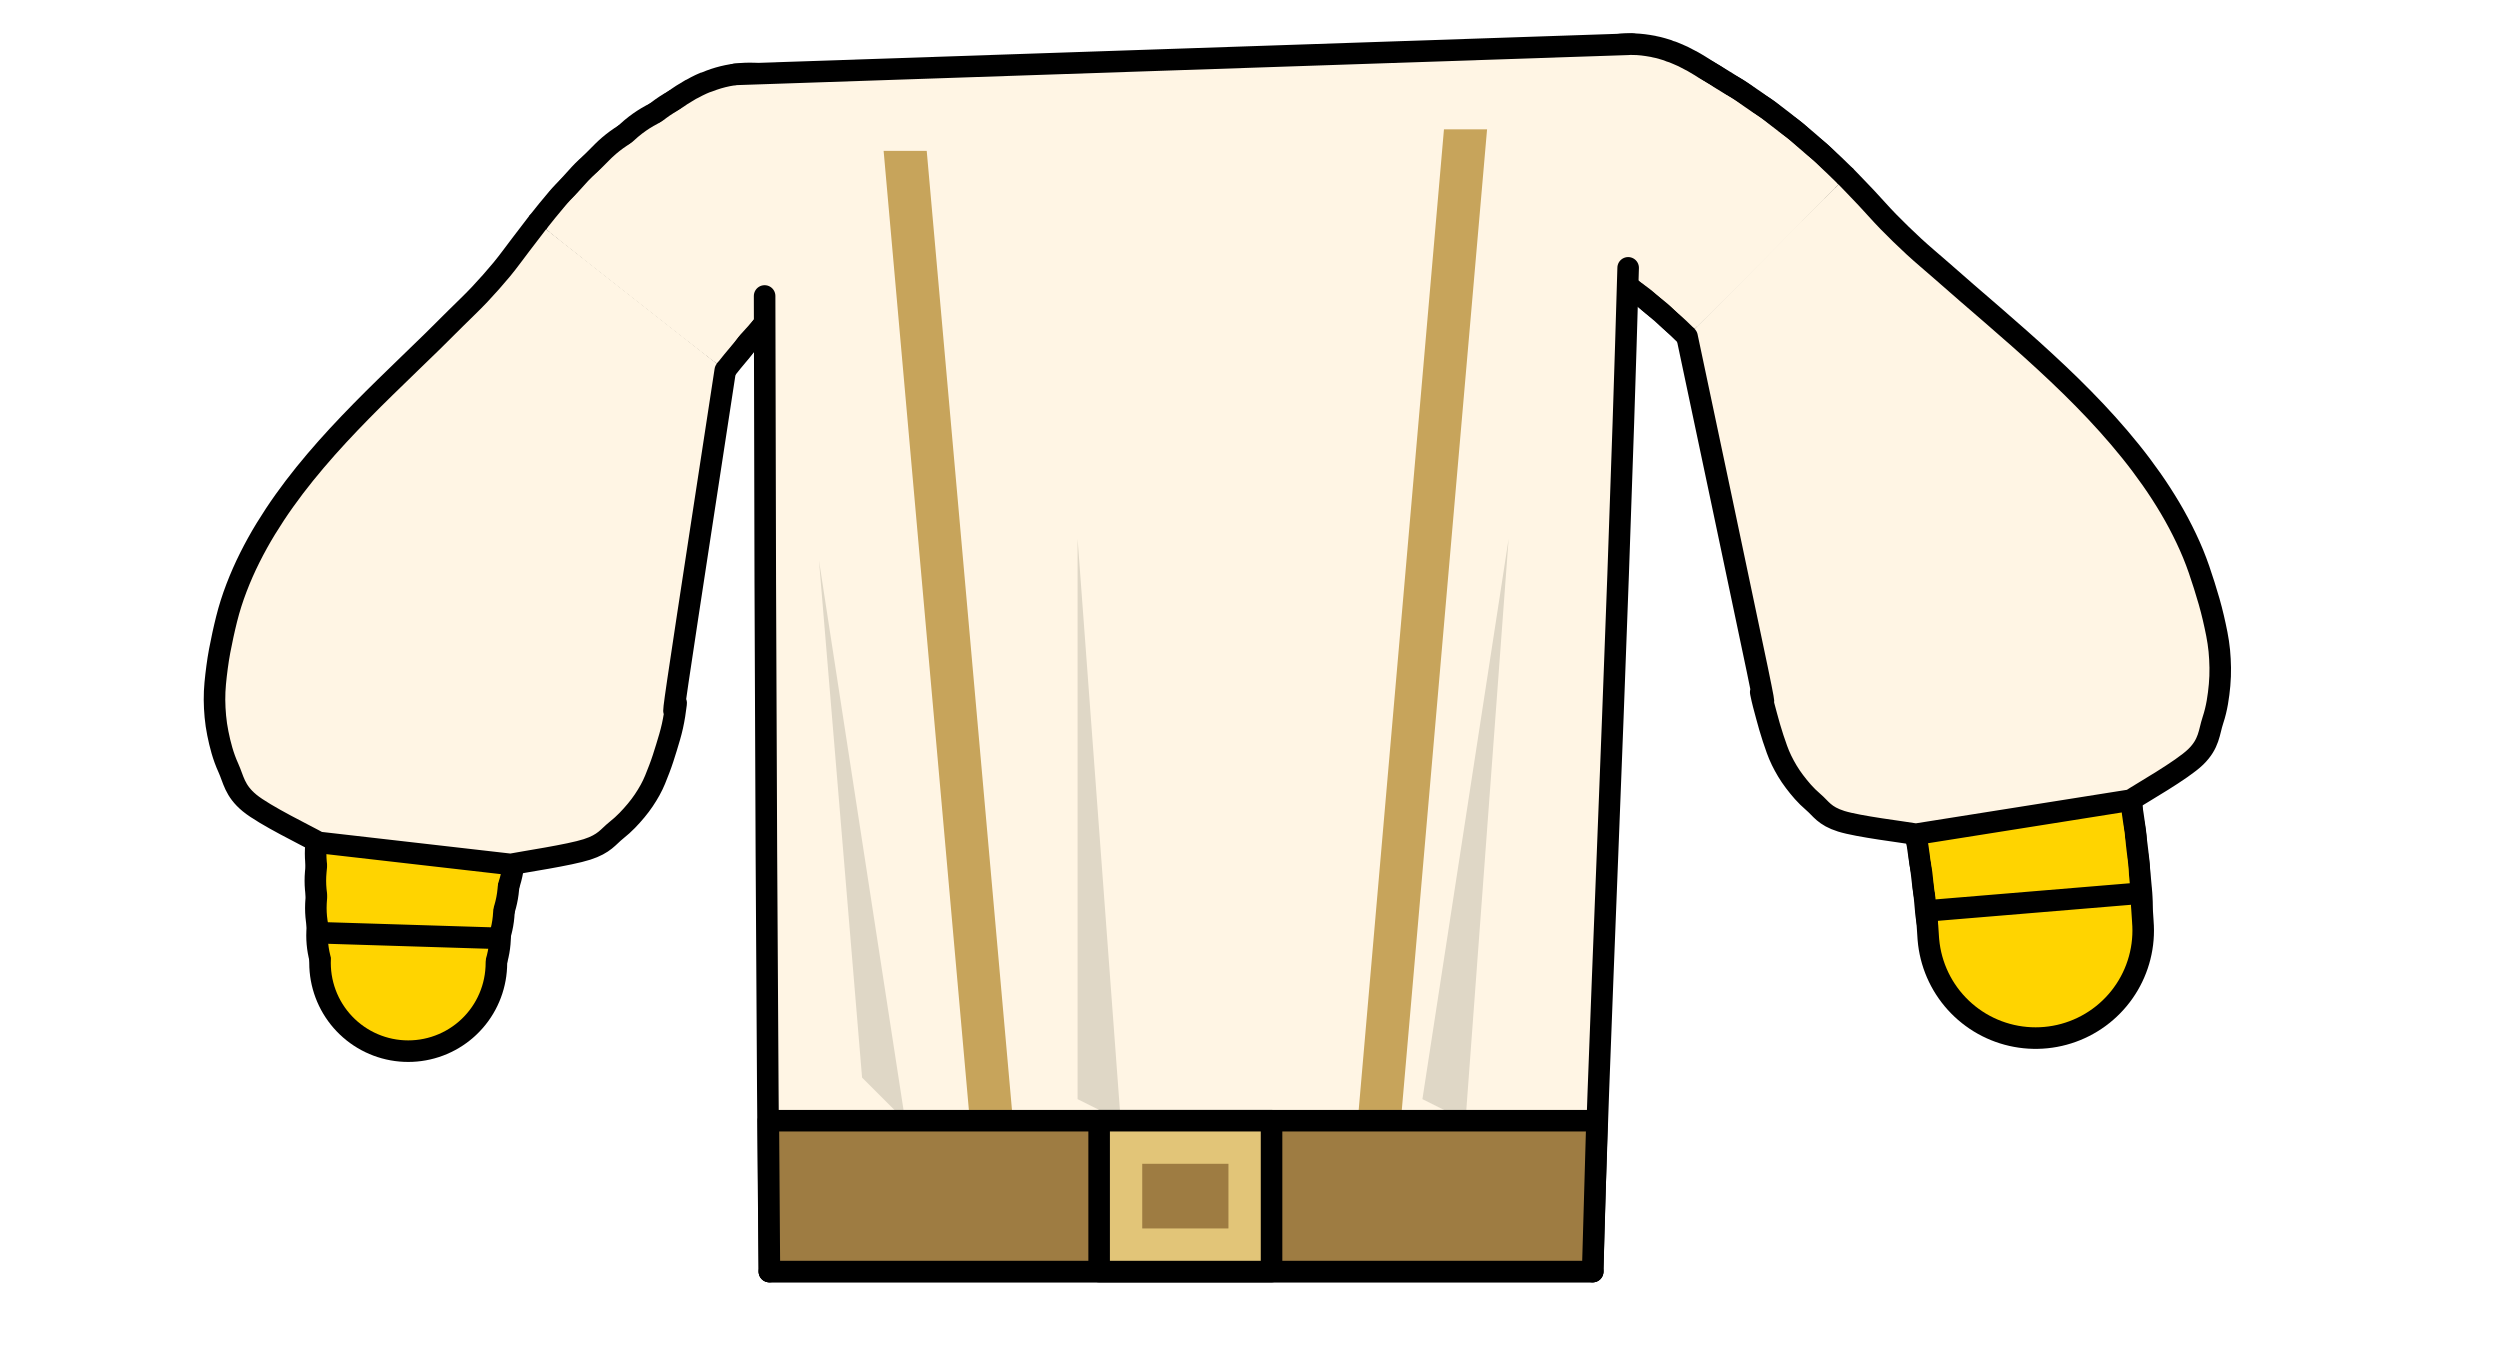
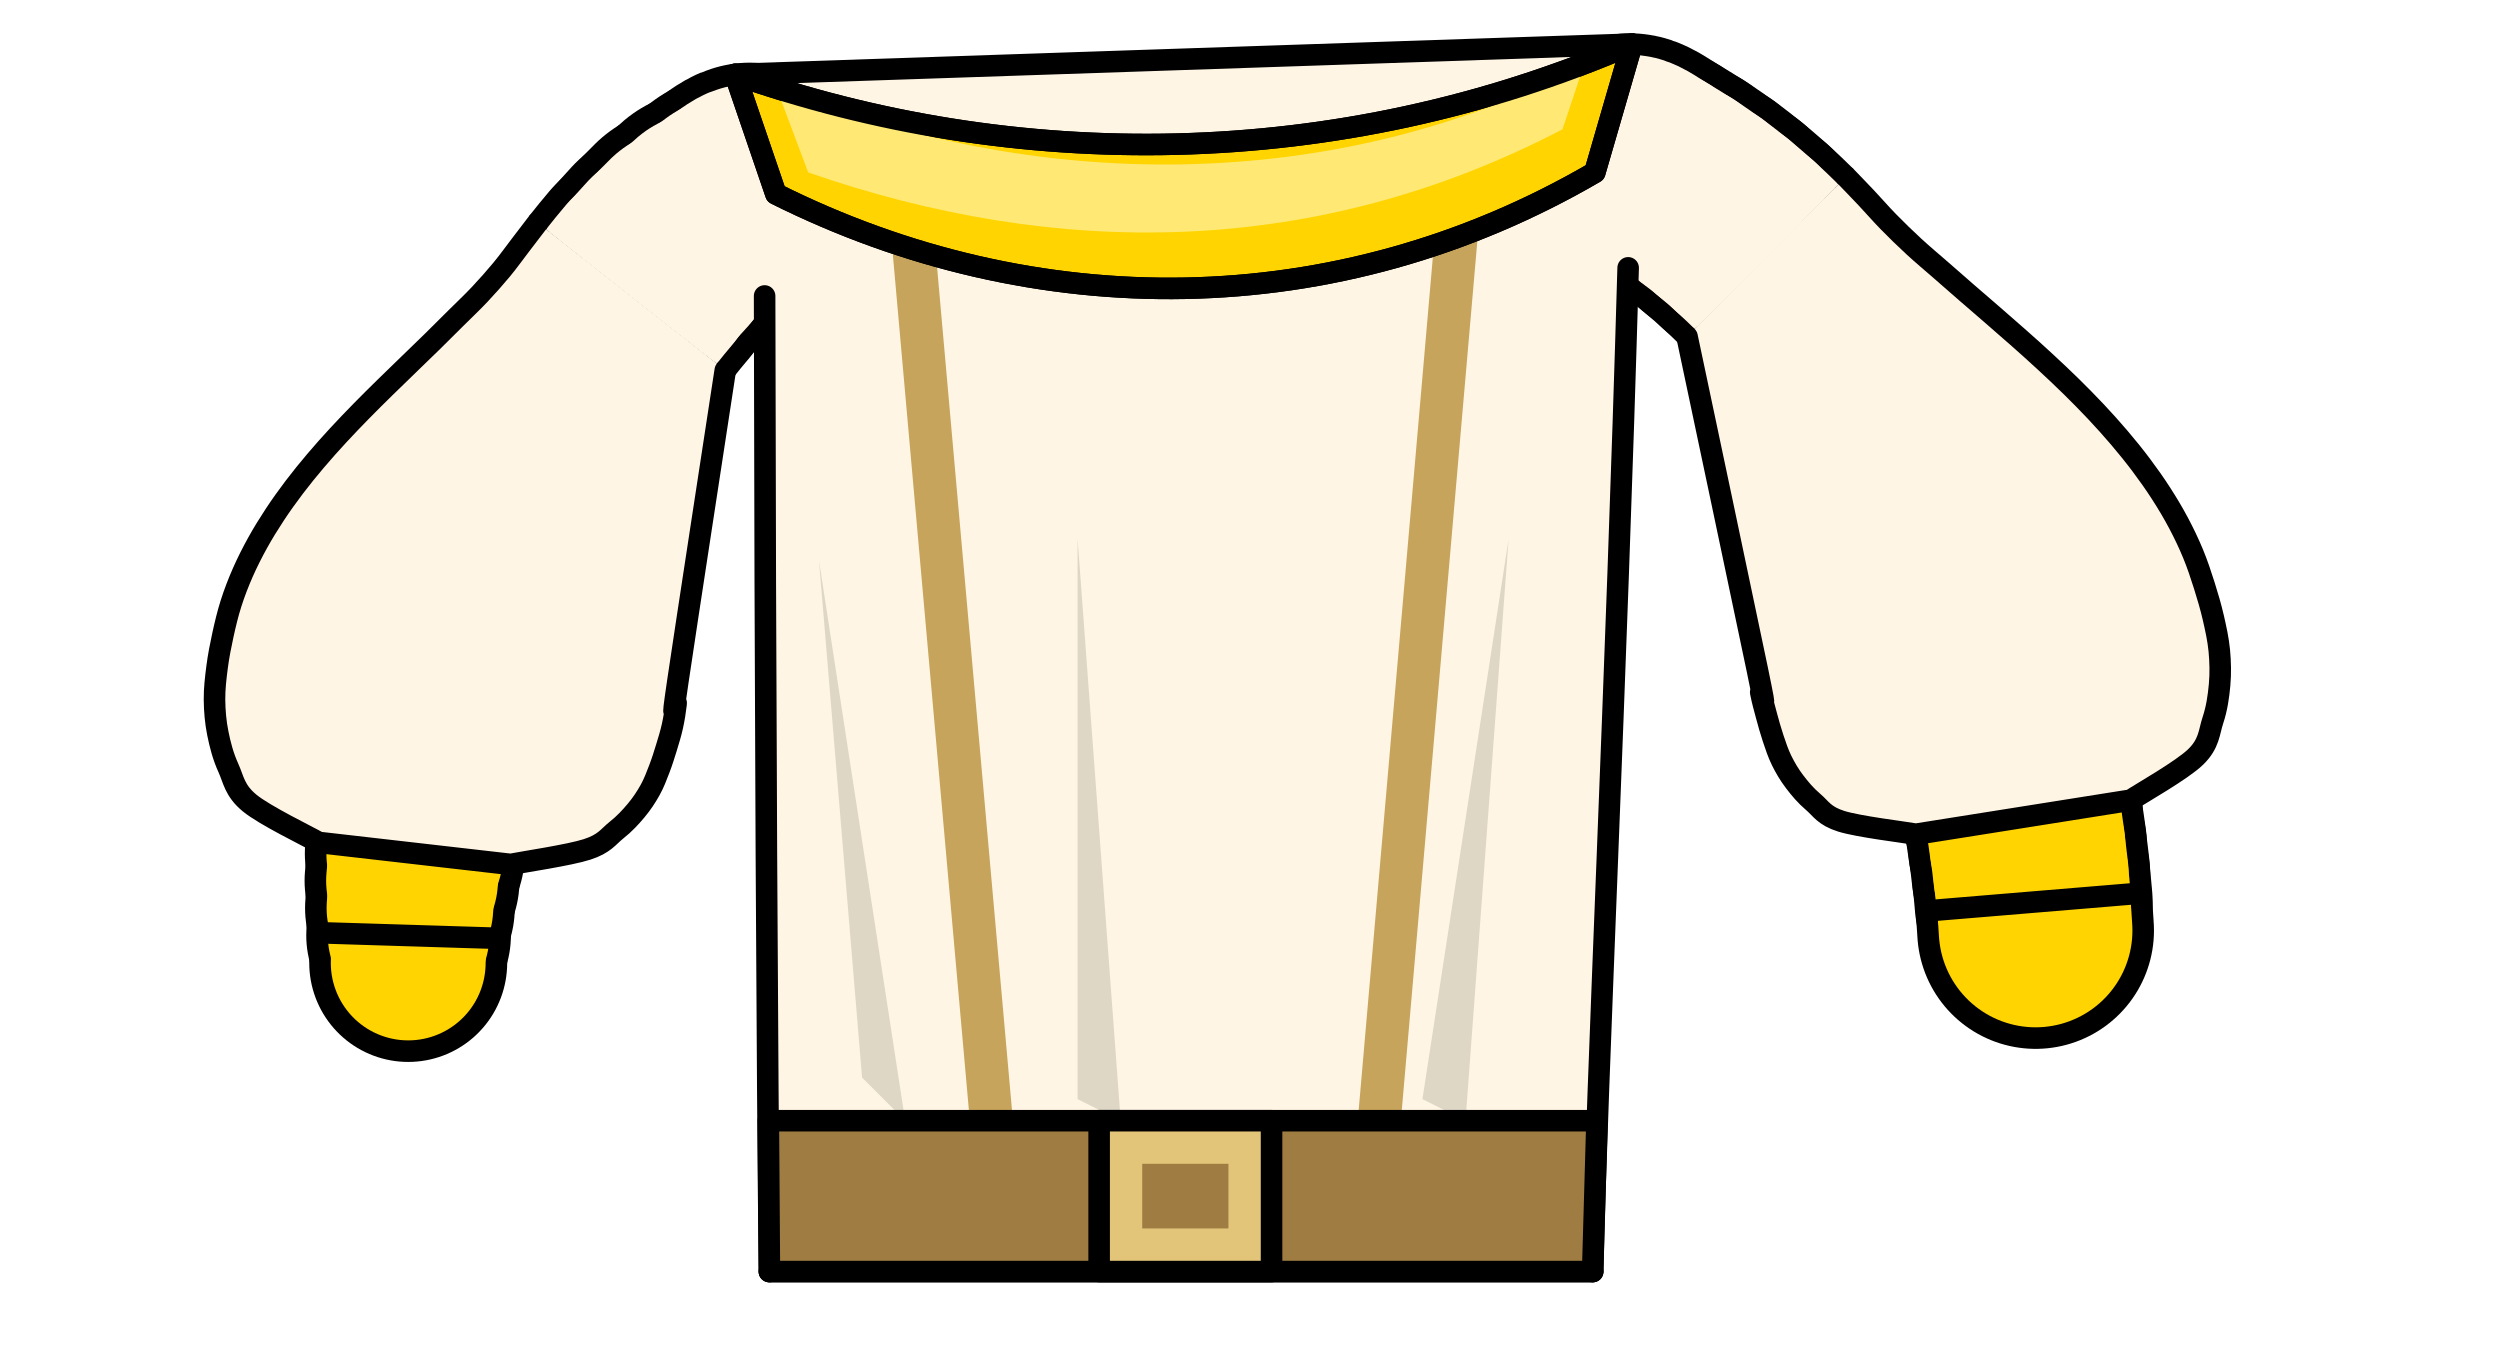
<svg xmlns="http://www.w3.org/2000/svg" viewBox="-8 53 116 63">
  <defs>
    <clipPath id="ivory-upper-0">
      <polygon points="143.532 162.979 -100.937 -29.459 117.584 -235.003 362.053 -42.566" />
    </clipPath>
  </defs>
  <g clip-path="url(#ivory-upper-0)">
    <path d="M26.791 61.593C26.584 61.62 26.08 62.028 25.741 62.273" fill="none" stroke="black" stroke-width="11.372" stroke-linecap="round" stroke-linejoin="round" />
    <path d="M25.741 62.273C25.402 62.518 25.075 62.787 24.756 63.062" fill="none" stroke="black" stroke-width="11.464" stroke-linecap="round" stroke-linejoin="round" />
    <path d="M24.756 63.062C24.437 63.336 24.128 63.625 23.826 63.919" fill="none" stroke="black" stroke-width="11.736" stroke-linecap="round" stroke-linejoin="round" />
    <path d="M23.826 63.919C23.524 64.213 23.23 64.518 22.943 64.828" fill="none" stroke="black" stroke-width="11.958" stroke-linecap="round" stroke-linejoin="round" />
    <path d="M22.943 64.828C22.655 65.137 22.375 65.455 22.101 65.777" fill="none" stroke="black" stroke-width="12.027" stroke-linecap="round" stroke-linejoin="round" />
    <path d="M22.101 65.777C21.827 66.099 21.559 66.427 21.298 66.76" fill="none" stroke="black" stroke-width="12.081" stroke-linecap="round" stroke-linejoin="round" />
    <path d="M26.791 61.593C26.584 61.62 26.08 62.028 25.741 62.273" fill="none" stroke="#fff5e4" stroke-width="9.372" stroke-linecap="round" stroke-linejoin="round" />
    <path d="M25.741 62.273C25.402 62.518 25.075 62.787 24.756 63.062" fill="none" stroke="#fff5e4" stroke-width="9.464" stroke-linecap="round" stroke-linejoin="round" />
    <path d="M24.756 63.062C24.437 63.336 24.128 63.625 23.826 63.919" fill="none" stroke="#fff5e4" stroke-width="9.736" stroke-linecap="round" stroke-linejoin="round" />
    <path d="M23.826 63.919C23.524 64.213 23.23 64.518 22.943 64.828" fill="none" stroke="#fff5e4" stroke-width="9.958" stroke-linecap="round" stroke-linejoin="round" />
    <path d="M22.943 64.828C22.655 65.137 22.375 65.455 22.101 65.777" fill="none" stroke="#fff5e4" stroke-width="10.027" stroke-linecap="round" stroke-linejoin="round" />
    <path d="M22.101 65.777C21.827 66.099 21.559 66.427 21.298 66.76" fill="none" stroke="#fff5e4" stroke-width="10.081" stroke-linecap="round" stroke-linejoin="round" />
  </g>
  <defs>
    <clipPath id="ivory-cuff-0">
      <polygon points="164.731 110.169 -142.235 75.03 -276.671 343.222 30.295 378.361" />
    </clipPath>
  </defs>
  <g clip-path="url(#ivory-cuff-0)">
    <path d="M26.791 61.593C26.584 61.62 26.08 62.028 25.741 62.273" fill="none" stroke="black" stroke-width="11.372" stroke-linecap="round" stroke-linejoin="round" />
    <path d="M25.741 62.273C25.402 62.518 25.075 62.787 24.756 63.062" fill="none" stroke="black" stroke-width="11.464" stroke-linecap="round" stroke-linejoin="round" />
    <path d="M24.756 63.062C24.437 63.336 24.128 63.625 23.826 63.919" fill="none" stroke="black" stroke-width="11.736" stroke-linecap="round" stroke-linejoin="round" />
    <path d="M23.826 63.919C23.524 64.213 23.23 64.518 22.943 64.828" fill="none" stroke="black" stroke-width="11.958" stroke-linecap="round" stroke-linejoin="round" />
    <path d="M22.943 64.828C22.655 65.137 22.375 65.455 22.101 65.777" fill="none" stroke="black" stroke-width="12.027" stroke-linecap="round" stroke-linejoin="round" />
    <path d="M22.101 65.777C21.827 66.099 21.559 66.427 21.298 66.76" fill="none" stroke="black" stroke-width="12.081" stroke-linecap="round" stroke-linejoin="round" />
    <path d="M21.298 66.76C21.036 67.093 20.78 67.431 20.53 67.773" fill="none" stroke="black" stroke-width="12.123" stroke-linecap="round" stroke-linejoin="round" />
    <path d="M20.53 67.773C20.28 68.115 20.035 68.461 19.796 68.811" fill="none" stroke="black" stroke-width="12.155" stroke-linecap="round" stroke-linejoin="round" />
    <path d="M19.796 68.811C19.557 69.161 19.323 69.515 19.095 69.873" fill="none" stroke="black" stroke-width="12.178" stroke-linecap="round" stroke-linejoin="round" />
    <path d="M19.095 69.873C18.866 70.23 18.643 70.591 18.424 70.955" fill="none" stroke="black" stroke-width="12.191" stroke-linecap="round" stroke-linejoin="round" />
    <path d="M18.424 70.955C18.206 71.319 17.992 71.686 17.784 72.056" fill="none" stroke="black" stroke-width="12.195" stroke-linecap="round" stroke-linejoin="round" />
    <path d="M17.784 72.056C17.576 72.427 17.372 72.8 17.174 73.176" fill="none" stroke="black" stroke-width="12.188" stroke-linecap="round" stroke-linejoin="round" />
    <path d="M17.174 73.176C16.975 73.551 16.782 73.93 16.593 74.311" fill="none" stroke="black" stroke-width="12.17" stroke-linecap="round" stroke-linejoin="round" />
    <path d="M16.593 74.311C16.404 74.692 16.22 75.075 16.04 75.461" fill="none" stroke="black" stroke-width="12.141" stroke-linecap="round" stroke-linejoin="round" />
    <path d="M16.04 75.461C15.861 75.846 15.686 76.234 15.516 76.624" fill="none" stroke="black" stroke-width="12.099" stroke-linecap="round" stroke-linejoin="round" />
    <path d="M15.516 76.624C15.346 77.014 15.181 77.407 15.021 77.801" fill="none" stroke="black" stroke-width="12.043" stroke-linecap="round" stroke-linejoin="round" />
    <path d="M15.021 77.801C14.86 78.195 14.704 78.591 14.553 78.989" fill="none" stroke="black" stroke-width="11.974" stroke-linecap="round" stroke-linejoin="round" />
    <path d="M14.553 78.989C14.401 79.387 14.255 79.787 14.113 80.189" fill="none" stroke="black" stroke-width="11.889" stroke-linecap="round" stroke-linejoin="round" />
    <path d="M14.113 80.189C13.971 80.59 13.834 80.993 13.701 81.398" fill="none" stroke="black" stroke-width="11.79" stroke-linecap="round" stroke-linejoin="round" />
    <path d="M13.701 81.398C13.569 81.802 13.44 82.209 13.317 82.616" fill="none" stroke="black" stroke-width="11.675" stroke-linecap="round" stroke-linejoin="round" />
    <path d="M13.317 82.616C13.194 83.024 13.075 83.433 12.961 83.843" fill="none" stroke="black" stroke-width="11.544" stroke-linecap="round" stroke-linejoin="round" />
    <path d="M12.961 83.843C12.847 84.253 12.737 84.665 12.632 85.077" fill="none" stroke="black" stroke-width="11.397" stroke-linecap="round" stroke-linejoin="round" />
    <path d="M12.632 85.077C12.528 85.49 12.427 85.904 12.332 86.318" fill="none" stroke="black" stroke-width="11.234" stroke-linecap="round" stroke-linejoin="round" />
    <path d="M12.332 86.318C12.236 86.733 12.145 87.149 12.059 87.565" fill="none" stroke="black" stroke-width="11.056" stroke-linecap="round" stroke-linejoin="round" />
    <path d="M12.059 87.565C11.972 87.982 11.891 88.399 11.814 88.818" fill="none" stroke="black" stroke-width="10.863" stroke-linecap="round" stroke-linejoin="round" />
    <path d="M11.814 88.818C11.737 89.236 11.664 89.655 11.597 90.075" fill="none" stroke="black" stroke-width="10.656" stroke-linecap="round" stroke-linejoin="round" />
    <path d="M11.597 90.075C11.529 90.494 11.466 90.915 11.408 91.335" fill="none" stroke="black" stroke-width="10.437" stroke-linecap="round" stroke-linejoin="round" />
    <path d="M11.408 91.335C11.35 91.756 11.297 92.178 11.248 92.6" fill="none" stroke="black" stroke-width="10.207" stroke-linecap="round" stroke-linejoin="round" />
    <path d="M11.248 92.6C11.2 93.021 11.156 93.444 11.118 93.867" fill="none" stroke="black" stroke-width="9.971" stroke-linecap="round" stroke-linejoin="round" />
    <path d="M11.118 93.867C11.081 94.289 11.047 94.713 11.02 95.136" fill="none" stroke="black" stroke-width="9.73" stroke-linecap="round" stroke-linejoin="round" />
    <path d="M11.02 95.136C10.994 95.56 10.971 95.984 10.958 96.408" fill="none" stroke="black" stroke-width="9.495" stroke-linecap="round" stroke-linejoin="round" />
    <path d="M10.958 96.408C10.944 96.832 10.96 97.258 10.941 97.682" fill="none" stroke="black" stroke-width="9.184" stroke-linecap="round" stroke-linejoin="round" />
    <path d="M26.791 61.593C26.584 61.62 26.08 62.028 25.741 62.273" fill="none" stroke="#ffd400" stroke-width="9.372" stroke-linecap="round" stroke-linejoin="round" />
    <path d="M25.741 62.273C25.402 62.518 25.075 62.787 24.756 63.062" fill="none" stroke="#ffd400" stroke-width="9.464" stroke-linecap="round" stroke-linejoin="round" />
    <path d="M24.756 63.062C24.437 63.336 24.128 63.625 23.826 63.919" fill="none" stroke="#ffd400" stroke-width="9.736" stroke-linecap="round" stroke-linejoin="round" />
    <path d="M23.826 63.919C23.524 64.213 23.23 64.518 22.943 64.828" fill="none" stroke="#ffd400" stroke-width="9.958" stroke-linecap="round" stroke-linejoin="round" />
    <path d="M22.943 64.828C22.655 65.137 22.375 65.455 22.101 65.777" fill="none" stroke="#ffd400" stroke-width="10.027" stroke-linecap="round" stroke-linejoin="round" />
    <path d="M22.101 65.777C21.827 66.099 21.559 66.427 21.298 66.76" fill="none" stroke="#ffd400" stroke-width="10.081" stroke-linecap="round" stroke-linejoin="round" />
    <path d="M21.298 66.76C21.036 67.093 20.78 67.431 20.53 67.773" fill="none" stroke="#ffd400" stroke-width="10.123" stroke-linecap="round" stroke-linejoin="round" />
    <path d="M20.53 67.773C20.28 68.115 20.035 68.461 19.796 68.811" fill="none" stroke="#ffd400" stroke-width="10.155" stroke-linecap="round" stroke-linejoin="round" />
    <path d="M19.796 68.811C19.557 69.161 19.323 69.515 19.095 69.873" fill="none" stroke="#ffd400" stroke-width="10.178" stroke-linecap="round" stroke-linejoin="round" />
    <path d="M19.095 69.873C18.866 70.23 18.643 70.591 18.424 70.955" fill="none" stroke="#ffd400" stroke-width="10.191" stroke-linecap="round" stroke-linejoin="round" />
    <path d="M18.424 70.955C18.206 71.319 17.992 71.686 17.784 72.056" fill="none" stroke="#ffd400" stroke-width="10.195" stroke-linecap="round" stroke-linejoin="round" />
    <path d="M17.784 72.056C17.576 72.427 17.372 72.8 17.174 73.176" fill="none" stroke="#ffd400" stroke-width="10.188" stroke-linecap="round" stroke-linejoin="round" />
    <path d="M17.174 73.176C16.975 73.551 16.782 73.93 16.593 74.311" fill="none" stroke="#ffd400" stroke-width="10.17" stroke-linecap="round" stroke-linejoin="round" />
    <path d="M16.593 74.311C16.404 74.692 16.22 75.075 16.04 75.461" fill="none" stroke="#ffd400" stroke-width="10.141" stroke-linecap="round" stroke-linejoin="round" />
    <path d="M16.04 75.461C15.861 75.846 15.686 76.234 15.516 76.624" fill="none" stroke="#ffd400" stroke-width="10.099" stroke-linecap="round" stroke-linejoin="round" />
    <path d="M15.516 76.624C15.346 77.014 15.181 77.407 15.021 77.801" fill="none" stroke="#ffd400" stroke-width="10.043" stroke-linecap="round" stroke-linejoin="round" />
    <path d="M15.021 77.801C14.86 78.195 14.704 78.591 14.553 78.989" fill="none" stroke="#ffd400" stroke-width="9.974" stroke-linecap="round" stroke-linejoin="round" />
    <path d="M14.553 78.989C14.401 79.387 14.255 79.787 14.113 80.189" fill="none" stroke="#ffd400" stroke-width="9.889" stroke-linecap="round" stroke-linejoin="round" />
    <path d="M14.113 80.189C13.971 80.59 13.834 80.993 13.701 81.398" fill="none" stroke="#ffd400" stroke-width="9.79" stroke-linecap="round" stroke-linejoin="round" />
    <path d="M13.701 81.398C13.569 81.802 13.44 82.209 13.317 82.616" fill="none" stroke="#ffd400" stroke-width="9.675" stroke-linecap="round" stroke-linejoin="round" />
    <path d="M13.317 82.616C13.194 83.024 13.075 83.433 12.961 83.843" fill="none" stroke="#ffd400" stroke-width="9.544" stroke-linecap="round" stroke-linejoin="round" />
    <path d="M12.961 83.843C12.847 84.253 12.737 84.665 12.632 85.077" fill="none" stroke="#ffd400" stroke-width="9.397" stroke-linecap="round" stroke-linejoin="round" />
    <path d="M12.632 85.077C12.528 85.49 12.427 85.904 12.332 86.318" fill="none" stroke="#ffd400" stroke-width="9.234" stroke-linecap="round" stroke-linejoin="round" />
    <path d="M12.332 86.318C12.236 86.733 12.145 87.149 12.059 87.565" fill="none" stroke="#ffd400" stroke-width="9.056" stroke-linecap="round" stroke-linejoin="round" />
    <path d="M12.059 87.565C11.972 87.982 11.891 88.399 11.814 88.818" fill="none" stroke="#ffd400" stroke-width="8.863" stroke-linecap="round" stroke-linejoin="round" />
    <path d="M11.814 88.818C11.737 89.236 11.664 89.655 11.597 90.075" fill="none" stroke="#ffd400" stroke-width="8.656" stroke-linecap="round" stroke-linejoin="round" />
    <path d="M11.597 90.075C11.529 90.494 11.466 90.915 11.408 91.335" fill="none" stroke="#ffd400" stroke-width="8.437" stroke-linecap="round" stroke-linejoin="round" />
    <path d="M11.408 91.335C11.35 91.756 11.297 92.178 11.248 92.6" fill="none" stroke="#ffd400" stroke-width="8.207" stroke-linecap="round" stroke-linejoin="round" />
    <path d="M11.248 92.6C11.2 93.021 11.156 93.444 11.118 93.867" fill="none" stroke="#ffd400" stroke-width="7.971" stroke-linecap="round" stroke-linejoin="round" />
    <path d="M11.118 93.867C11.081 94.289 11.047 94.713 11.02 95.136" fill="none" stroke="#ffd400" stroke-width="7.73" stroke-linecap="round" stroke-linejoin="round" />
    <path d="M11.02 95.136C10.994 95.56 10.971 95.984 10.958 96.408" fill="none" stroke="#ffd400" stroke-width="7.495" stroke-linecap="round" stroke-linejoin="round" />
    <path d="M10.958 96.408C10.944 96.832 10.96 97.258 10.941 97.682" fill="none" stroke="#ffd400" stroke-width="7.184" stroke-linecap="round" stroke-linejoin="round" />
  </g>
  <path d="M16.943 63.334C16.812 63.506 16.43 64.005 16.154 64.366C15.877 64.727 15.602 65.115 15.285 65.499C14.967 65.883 14.608 66.288 14.25 66.668C13.892 67.048 13.499 67.416 13.136 67.778C12.773 68.139 12.431 68.483 12.071 68.836C11.711 69.189 11.344 69.54 10.977 69.897C10.61 70.253 10.238 70.61 9.87 70.973C9.501 71.335 9.13 71.701 8.765 72.074C8.401 72.447 8.037 72.823 7.682 73.209C7.328 73.594 6.977 73.985 6.639 74.385C6.301 74.784 5.97 75.191 5.655 75.606C5.341 76.022 5.036 76.445 4.752 76.877C4.467 77.309 4.195 77.75 3.947 78.199C3.699 78.648 3.468 79.105 3.263 79.571C3.059 80.037 2.875 80.511 2.722 80.993C2.568 81.475 2.451 81.968 2.343 82.461C2.235 82.955 2.138 83.451 2.073 83.953C2.008 84.455 1.948 84.958 1.953 85.471C1.959 85.984 2.001 86.506 2.108 87.031C2.215 87.557 2.349 88.088 2.594 88.626C2.839 89.163 2.879 89.68 3.578 90.257C4.278 90.835 6.256 91.786 6.792 92.092L15.705 93.107C16.294 92.991 18.422 92.677 19.238 92.413C20.054 92.15 20.219 91.825 20.599 91.523C20.98 91.222 21.259 90.915 21.52 90.604C21.78 90.293 21.986 89.979 22.164 89.659C22.343 89.339 22.464 89.011 22.59 88.684C22.717 88.356 22.82 88.025 22.922 87.693C23.024 87.361 23.125 87.031 23.2 86.693C23.275 86.354 23.328 86.011 23.37 85.662C23.413 85.312 23.075 87.176 23.455 84.597C23.835 82.018 25.286 72.588 25.652 70.186Z" fill="#fff5e4" />
  <path d="M16.943 63.334C16.812 63.506 16.43 64.005 16.154 64.366C15.877 64.727 15.602 65.115 15.285 65.499C14.967 65.883 14.608 66.288 14.25 66.668C13.892 67.048 13.499 67.416 13.136 67.778C12.773 68.139 12.431 68.483 12.071 68.836C11.711 69.189 11.344 69.54 10.977 69.897C10.61 70.253 10.238 70.61 9.87 70.973C9.501 71.335 9.13 71.701 8.765 72.074C8.401 72.447 8.037 72.823 7.682 73.209C7.328 73.594 6.977 73.985 6.639 74.385C6.301 74.784 5.97 75.191 5.655 75.606C5.341 76.022 5.036 76.445 4.752 76.877C4.467 77.309 4.195 77.75 3.947 78.199C3.699 78.648 3.468 79.105 3.263 79.571C3.059 80.037 2.875 80.511 2.722 80.993C2.568 81.475 2.451 81.968 2.343 82.461C2.235 82.955 2.138 83.451 2.073 83.953C2.008 84.455 1.948 84.958 1.953 85.471C1.959 85.984 2.001 86.506 2.108 87.031C2.215 87.557 2.349 88.088 2.594 88.626C2.839 89.163 2.879 89.68 3.578 90.257C4.278 90.835 6.256 91.786 6.792 92.092M25.652 70.186C25.286 72.588 23.835 82.018 23.455 84.597C23.075 87.176 23.413 85.312 23.37 85.662C23.328 86.011 23.275 86.354 23.2 86.693C23.125 87.031 23.024 87.361 22.922 87.693C22.82 88.025 22.717 88.356 22.59 88.684C22.464 89.011 22.343 89.339 22.164 89.659C21.986 89.979 21.78 90.293 21.52 90.604C21.259 90.915 20.98 91.222 20.599 91.523C20.219 91.825 20.054 92.15 19.238 92.413C18.422 92.677 16.294 92.991 15.705 93.107M15.705 93.11L6.792 92.089M15.047 96.535L6.868 96.281" fill="none" stroke="black" stroke-width="1" stroke-linecap="round" stroke-linejoin="round" />
  <defs>
    <clipPath id="ivory-upper-1">
      <polygon points="183.488 -45.099 -35.551 174.921 -276.923 -3.236 -57.883 -223.256" />
    </clipPath>
  </defs>
  <g clip-path="url(#ivory-upper-1)">
    <path d="M67.637 60.237C67.856 60.241 68.411 60.652 68.789 60.874" fill="none" stroke="black" stroke-width="11.383" stroke-linecap="round" stroke-linejoin="round" />
    <path d="M68.789 60.874C69.167 61.097 69.539 61.33 69.905 61.573" fill="none" stroke="black" stroke-width="11.39" stroke-linecap="round" stroke-linejoin="round" />
    <path d="M69.905 61.573C70.27 61.816 70.629 62.069 70.982 62.33" fill="none" stroke="black" stroke-width="11.417" stroke-linecap="round" stroke-linejoin="round" />
    <path d="M70.982 62.33C71.334 62.591 71.68 62.862 72.019 63.141" fill="none" stroke="black" stroke-width="11.443" stroke-linecap="round" stroke-linejoin="round" />
    <path d="M72.019 63.141C72.358 63.42 72.689 63.708 73.014 64.003" fill="none" stroke="black" stroke-width="11.454" stroke-linecap="round" stroke-linejoin="round" />
    <path d="M73.014 64.003C73.339 64.298 73.657 64.601 73.969 64.911" fill="none" stroke="black" stroke-width="11.46" stroke-linecap="round" stroke-linejoin="round" />
    <path d="M67.637 60.237C67.856 60.241 68.411 60.652 68.789 60.874" fill="none" stroke="#fff5e4" stroke-width="9.383" stroke-linecap="round" stroke-linejoin="round" />
    <path d="M68.789 60.874C69.167 61.097 69.539 61.33 69.905 61.573" fill="none" stroke="#fff5e4" stroke-width="9.39" stroke-linecap="round" stroke-linejoin="round" />
    <path d="M69.905 61.573C70.27 61.816 70.629 62.069 70.982 62.33" fill="none" stroke="#fff5e4" stroke-width="9.417" stroke-linecap="round" stroke-linejoin="round" />
    <path d="M70.982 62.33C71.334 62.591 71.68 62.862 72.019 63.141" fill="none" stroke="#fff5e4" stroke-width="9.443" stroke-linecap="round" stroke-linejoin="round" />
    <path d="M72.019 63.141C72.358 63.42 72.689 63.708 73.014 64.003" fill="none" stroke="#fff5e4" stroke-width="9.454" stroke-linecap="round" stroke-linejoin="round" />
    <path d="M73.014 64.003C73.339 64.298 73.657 64.601 73.969 64.911" fill="none" stroke="#fff5e4" stroke-width="9.46" stroke-linecap="round" stroke-linejoin="round" />
  </g>
  <defs>
    <clipPath id="ivory-cuff-1">
      <polygon points="239.008 66.604 -67.249 115.231 86.077 373.09 392.334 324.463" />
    </clipPath>
  </defs>
  <g clip-path="url(#ivory-cuff-1)">
    <path d="M67.637 60.237C67.856 60.241 68.411 60.652 68.789 60.874" fill="none" stroke="black" stroke-width="11.383" stroke-linecap="round" stroke-linejoin="round" />
    <path d="M68.789 60.874C69.167 61.097 69.539 61.33 69.905 61.573" fill="none" stroke="black" stroke-width="11.39" stroke-linecap="round" stroke-linejoin="round" />
    <path d="M69.905 61.573C70.27 61.816 70.629 62.069 70.982 62.33" fill="none" stroke="black" stroke-width="11.417" stroke-linecap="round" stroke-linejoin="round" />
    <path d="M70.982 62.33C71.334 62.591 71.68 62.862 72.019 63.141" fill="none" stroke="black" stroke-width="11.443" stroke-linecap="round" stroke-linejoin="round" />
    <path d="M72.019 63.141C72.358 63.42 72.689 63.708 73.014 64.003" fill="none" stroke="black" stroke-width="11.454" stroke-linecap="round" stroke-linejoin="round" />
    <path d="M73.014 64.003C73.339 64.298 73.657 64.601 73.969 64.911" fill="none" stroke="black" stroke-width="11.46" stroke-linecap="round" stroke-linejoin="round" />
    <path d="M73.969 64.911C74.28 65.221 74.584 65.538 74.881 65.861" fill="none" stroke="black" stroke-width="11.463" stroke-linecap="round" stroke-linejoin="round" />
    <path d="M74.881 65.861C75.178 66.184 75.469 66.515 75.752 66.85" fill="none" stroke="black" stroke-width="11.461" stroke-linecap="round" stroke-linejoin="round" />
    <path d="M75.752 66.85C76.036 67.186 76.312 67.527 76.582 67.874" fill="none" stroke="black" stroke-width="11.456" stroke-linecap="round" stroke-linejoin="round" />
    <path d="M76.582 67.874C76.853 68.22 77.116 68.573 77.373 68.929" fill="none" stroke="black" stroke-width="11.446" stroke-linecap="round" stroke-linejoin="round" />
    <path d="M77.373 68.929C77.63 69.286 77.88 69.648 78.124 70.013" fill="none" stroke="black" stroke-width="11.433" stroke-linecap="round" stroke-linejoin="round" />
    <path d="M78.124 70.013C78.368 70.379 78.606 70.749 78.838 71.123" fill="none" stroke="black" stroke-width="11.416" stroke-linecap="round" stroke-linejoin="round" />
    <path d="M78.838 71.123C79.069 71.497 79.295 71.875 79.514 72.256" fill="none" stroke="black" stroke-width="11.398" stroke-linecap="round" stroke-linejoin="round" />
    <path d="M79.514 72.256C79.734 72.637 79.948 73.022 80.155 73.41" fill="none" stroke="black" stroke-width="11.379" stroke-linecap="round" stroke-linejoin="round" />
    <path d="M80.155 73.41C80.363 73.797 80.565 74.189 80.762 74.582" fill="none" stroke="black" stroke-width="11.357" stroke-linecap="round" stroke-linejoin="round" />
    <path d="M80.762 74.582C80.958 74.976 81.149 75.373 81.335 75.772" fill="none" stroke="black" stroke-width="11.335" stroke-linecap="round" stroke-linejoin="round" />
    <path d="M81.335 75.772C81.52 76.171 81.7 76.573 81.875 76.977" fill="none" stroke="black" stroke-width="11.313" stroke-linecap="round" stroke-linejoin="round" />
    <path d="M81.875 76.977C82.05 77.381 82.22 77.788 82.385 78.196" fill="none" stroke="black" stroke-width="11.291" stroke-linecap="round" stroke-linejoin="round" />
    <path d="M82.385 78.196C82.549 78.604 82.709 79.015 82.863 79.427" fill="none" stroke="black" stroke-width="11.27" stroke-linecap="round" stroke-linejoin="round" />
    <path d="M82.863 79.427C83.018 79.84 83.167 80.254 83.312 80.671" fill="none" stroke="black" stroke-width="11.249" stroke-linecap="round" stroke-linejoin="round" />
    <path d="M83.312 80.671C83.457 81.087 83.596 81.504 83.731 81.924" fill="none" stroke="black" stroke-width="11.229" stroke-linecap="round" stroke-linejoin="round" />
    <path d="M83.731 81.924C83.866 82.343 83.997 82.764 84.122 83.186" fill="none" stroke="black" stroke-width="11.21" stroke-linecap="round" stroke-linejoin="round" />
    <path d="M84.122 83.186C84.248 83.609 84.369 84.033 84.485 84.458" fill="none" stroke="black" stroke-width="11.193" stroke-linecap="round" stroke-linejoin="round" />
    <path d="M84.485 84.458C84.601 84.883 84.713 85.309 84.82 85.737" fill="none" stroke="black" stroke-width="11.176" stroke-linecap="round" stroke-linejoin="round" />
    <path d="M84.82 85.737C84.927 86.164 85.029 86.593 85.127 87.023" fill="none" stroke="black" stroke-width="11.161" stroke-linecap="round" stroke-linejoin="round" />
    <path d="M85.127 87.023C85.225 87.453 85.318 87.883 85.406 88.315" fill="none" stroke="black" stroke-width="11.145" stroke-linecap="round" stroke-linejoin="round" />
    <path d="M85.406 88.315C85.495 88.747 85.578 89.18 85.657 89.614" fill="none" stroke="black" stroke-width="11.129" stroke-linecap="round" stroke-linejoin="round" />
    <path d="M85.657 89.614C85.736 90.047 85.81 90.482 85.879 90.918" fill="none" stroke="black" stroke-width="11.112" stroke-linecap="round" stroke-linejoin="round" />
    <path d="M85.879 90.918C85.948 91.353 86.013 91.789 86.072 92.226" fill="none" stroke="black" stroke-width="11.093" stroke-linecap="round" stroke-linejoin="round" />
    <path d="M86.072 92.226C86.131 92.663 86.185 93.101 86.233 93.539" fill="none" stroke="black" stroke-width="11.071" stroke-linecap="round" stroke-linejoin="round" />
    <path d="M86.233 93.539C86.281 93.977 86.325 94.416 86.361 94.855" fill="none" stroke="black" stroke-width="11.043" stroke-linecap="round" stroke-linejoin="round" />
    <path d="M86.361 94.855C86.398 95.294 86.421 95.735 86.452 96.175" fill="none" stroke="black" stroke-width="10.985" stroke-linecap="round" stroke-linejoin="round" />
    <path d="M67.637 60.237C67.856 60.241 68.411 60.652 68.789 60.874" fill="none" stroke="#ffd400" stroke-width="9.383" stroke-linecap="round" stroke-linejoin="round" />
    <path d="M68.789 60.874C69.167 61.097 69.539 61.33 69.905 61.573" fill="none" stroke="#ffd400" stroke-width="9.39" stroke-linecap="round" stroke-linejoin="round" />
    <path d="M69.905 61.573C70.27 61.816 70.629 62.069 70.982 62.33" fill="none" stroke="#ffd400" stroke-width="9.417" stroke-linecap="round" stroke-linejoin="round" />
    <path d="M70.982 62.33C71.334 62.591 71.68 62.862 72.019 63.141" fill="none" stroke="#ffd400" stroke-width="9.443" stroke-linecap="round" stroke-linejoin="round" />
    <path d="M72.019 63.141C72.358 63.42 72.689 63.708 73.014 64.003" fill="none" stroke="#ffd400" stroke-width="9.454" stroke-linecap="round" stroke-linejoin="round" />
    <path d="M73.014 64.003C73.339 64.298 73.657 64.601 73.969 64.911" fill="none" stroke="#ffd400" stroke-width="9.46" stroke-linecap="round" stroke-linejoin="round" />
    <path d="M73.969 64.911C74.28 65.221 74.584 65.538 74.881 65.861" fill="none" stroke="#ffd400" stroke-width="9.463" stroke-linecap="round" stroke-linejoin="round" />
    <path d="M74.881 65.861C75.178 66.184 75.469 66.515 75.752 66.85" fill="none" stroke="#ffd400" stroke-width="9.461" stroke-linecap="round" stroke-linejoin="round" />
    <path d="M75.752 66.85C76.036 67.186 76.312 67.527 76.582 67.874" fill="none" stroke="#ffd400" stroke-width="9.456" stroke-linecap="round" stroke-linejoin="round" />
    <path d="M76.582 67.874C76.853 68.22 77.116 68.573 77.373 68.929" fill="none" stroke="#ffd400" stroke-width="9.446" stroke-linecap="round" stroke-linejoin="round" />
    <path d="M77.373 68.929C77.63 69.286 77.88 69.648 78.124 70.013" fill="none" stroke="#ffd400" stroke-width="9.433" stroke-linecap="round" stroke-linejoin="round" />
    <path d="M78.124 70.013C78.368 70.379 78.606 70.749 78.838 71.123" fill="none" stroke="#ffd400" stroke-width="9.416" stroke-linecap="round" stroke-linejoin="round" />
    <path d="M78.838 71.123C79.069 71.497 79.295 71.875 79.514 72.256" fill="none" stroke="#ffd400" stroke-width="9.398" stroke-linecap="round" stroke-linejoin="round" />
    <path d="M79.514 72.256C79.734 72.637 79.948 73.022 80.155 73.41" fill="none" stroke="#ffd400" stroke-width="9.379" stroke-linecap="round" stroke-linejoin="round" />
    <path d="M80.155 73.41C80.363 73.797 80.565 74.189 80.762 74.582" fill="none" stroke="#ffd400" stroke-width="9.357" stroke-linecap="round" stroke-linejoin="round" />
    <path d="M80.762 74.582C80.958 74.976 81.149 75.373 81.335 75.772" fill="none" stroke="#ffd400" stroke-width="9.335" stroke-linecap="round" stroke-linejoin="round" />
    <path d="M81.335 75.772C81.52 76.171 81.7 76.573 81.875 76.977" fill="none" stroke="#ffd400" stroke-width="9.313" stroke-linecap="round" stroke-linejoin="round" />
    <path d="M81.875 76.977C82.05 77.381 82.22 77.788 82.385 78.196" fill="none" stroke="#ffd400" stroke-width="9.291" stroke-linecap="round" stroke-linejoin="round" />
    <path d="M82.385 78.196C82.549 78.604 82.709 79.015 82.863 79.427" fill="none" stroke="#ffd400" stroke-width="9.27" stroke-linecap="round" stroke-linejoin="round" />
    <path d="M82.863 79.427C83.018 79.84 83.167 80.254 83.312 80.671" fill="none" stroke="#ffd400" stroke-width="9.249" stroke-linecap="round" stroke-linejoin="round" />
    <path d="M83.312 80.671C83.457 81.087 83.596 81.504 83.731 81.924" fill="none" stroke="#ffd400" stroke-width="9.229" stroke-linecap="round" stroke-linejoin="round" />
    <path d="M83.731 81.924C83.866 82.343 83.997 82.764 84.122 83.186" fill="none" stroke="#ffd400" stroke-width="9.21" stroke-linecap="round" stroke-linejoin="round" />
    <path d="M84.122 83.186C84.248 83.609 84.369 84.033 84.485 84.458" fill="none" stroke="#ffd400" stroke-width="9.193" stroke-linecap="round" stroke-linejoin="round" />
    <path d="M84.485 84.458C84.601 84.883 84.713 85.309 84.82 85.737" fill="none" stroke="#ffd400" stroke-width="9.176" stroke-linecap="round" stroke-linejoin="round" />
    <path d="M84.82 85.737C84.927 86.164 85.029 86.593 85.127 87.023" fill="none" stroke="#ffd400" stroke-width="9.161" stroke-linecap="round" stroke-linejoin="round" />
    <path d="M85.127 87.023C85.225 87.453 85.318 87.883 85.406 88.315" fill="none" stroke="#ffd400" stroke-width="9.145" stroke-linecap="round" stroke-linejoin="round" />
    <path d="M85.406 88.315C85.495 88.747 85.578 89.18 85.657 89.614" fill="none" stroke="#ffd400" stroke-width="9.129" stroke-linecap="round" stroke-linejoin="round" />
    <path d="M85.657 89.614C85.736 90.047 85.81 90.482 85.879 90.918" fill="none" stroke="#ffd400" stroke-width="9.112" stroke-linecap="round" stroke-linejoin="round" />
    <path d="M85.879 90.918C85.948 91.353 86.013 91.789 86.072 92.226" fill="none" stroke="#ffd400" stroke-width="9.093" stroke-linecap="round" stroke-linejoin="round" />
    <path d="M86.072 92.226C86.131 92.663 86.185 93.101 86.233 93.539" fill="none" stroke="#ffd400" stroke-width="9.071" stroke-linecap="round" stroke-linejoin="round" />
    <path d="M86.233 93.539C86.281 93.977 86.325 94.416 86.361 94.855" fill="none" stroke="#ffd400" stroke-width="9.043" stroke-linecap="round" stroke-linejoin="round" />
    <path d="M86.361 94.855C86.398 95.294 86.421 95.735 86.452 96.175" fill="none" stroke="#ffd400" stroke-width="8.985" stroke-linecap="round" stroke-linejoin="round" />
  </g>
  <path d="M70.279 68.618C70.822 71.194 72.969 81.317 73.54 84.073C74.111 86.829 73.633 84.8 73.704 85.156C73.775 85.513 73.871 85.86 73.966 86.21C74.061 86.559 74.156 86.908 74.272 87.253C74.389 87.598 74.499 87.944 74.664 88.279C74.829 88.615 75.02 88.943 75.265 89.265C75.51 89.587 75.772 89.905 76.133 90.212C76.495 90.519 76.642 90.858 77.435 91.107C78.229 91.356 80.318 91.607 80.895 91.707L90.864 90.128C91.367 89.794 93.243 88.739 93.879 88.121C94.515 87.502 94.494 86.975 94.679 86.419C94.864 85.862 94.939 85.318 94.989 84.781C95.038 84.243 95.024 83.714 94.976 83.194C94.927 82.675 94.814 82.168 94.698 81.662C94.581 81.157 94.435 80.659 94.278 80.163C94.122 79.668 93.957 79.174 93.758 78.691C93.559 78.209 93.331 77.734 93.084 77.268C92.837 76.802 92.564 76.345 92.275 75.896C91.986 75.448 91.675 75.008 91.352 74.577C91.028 74.145 90.686 73.723 90.334 73.309C89.982 72.894 89.614 72.489 89.24 72.09C88.866 71.692 88.479 71.302 88.089 70.918C87.699 70.534 87.299 70.159 86.898 69.788C86.498 69.417 86.091 69.053 85.685 68.693C85.28 68.333 84.871 67.98 84.466 67.627C84.061 67.275 83.655 66.928 83.255 66.581C82.855 66.233 82.473 65.897 82.065 65.541C81.658 65.184 81.218 64.819 80.81 64.443C80.402 64.067 79.987 63.662 79.618 63.285C79.249 62.907 78.922 62.526 78.595 62.18C78.269 61.833 77.815 61.367 77.659 61.204Z" fill="#fff5e4" />
  <path d="M70.279 68.618C70.822 71.194 72.969 81.317 73.54 84.073C74.111 86.829 73.633 84.8 73.704 85.156C73.775 85.513 73.871 85.86 73.966 86.21C74.061 86.559 74.156 86.908 74.272 87.253C74.389 87.598 74.499 87.944 74.664 88.279C74.829 88.615 75.02 88.943 75.265 89.265C75.51 89.587 75.772 89.905 76.133 90.212C76.495 90.519 76.642 90.858 77.435 91.107C78.229 91.356 80.318 91.607 80.895 91.707M77.659 61.204C77.815 61.367 78.269 61.833 78.595 62.18C78.922 62.526 79.249 62.907 79.618 63.285C79.987 63.662 80.402 64.067 80.81 64.443C81.218 64.819 81.658 65.184 82.065 65.541C82.473 65.897 82.855 66.233 83.255 66.581C83.655 66.928 84.061 67.275 84.466 67.627C84.871 67.98 85.28 68.333 85.685 68.693C86.091 69.053 86.498 69.417 86.898 69.788C87.299 70.159 87.699 70.534 88.089 70.918C88.479 71.302 88.866 71.692 89.24 72.09C89.614 72.489 89.982 72.894 90.334 73.309C90.686 73.723 91.028 74.145 91.352 74.577C91.675 75.008 91.986 75.448 92.275 75.896C92.564 76.345 92.837 76.802 93.084 77.268C93.331 77.734 93.559 78.209 93.758 78.691C93.957 79.174 94.122 79.668 94.278 80.163C94.435 80.659 94.581 81.157 94.698 81.662C94.814 82.168 94.927 82.675 94.976 83.194C95.024 83.714 95.038 84.243 94.989 84.781C94.939 85.318 94.864 85.862 94.679 86.419C94.494 86.975 94.515 87.502 93.879 88.121C93.243 88.739 91.367 89.794 90.864 90.128M90.864 90.126L80.895 91.709M91.336 94.442L81.386 95.269" fill="none" stroke="black" stroke-width="1" stroke-linecap="round" stroke-linejoin="round" />
  <path d="M 26.105 56.452 L 67.727 55.047 L 67.546 65.428 C 66.991 84.834 66.1 103 65.9 112 L 27.7 112 C 27.6 103 27.502 84.239 27.478 66.733 Z" fill="#fff5e4" />
  <path d="M 27.478 66.733 C 27.502 84.239 27.6 103 27.7 112 M 67.546 65.428 C 66.991 84.834 66.1 103 65.9 112" fill="none" stroke="black" stroke-width="1" stroke-linecap="round" stroke-linejoin="round" />
  <path d="M 26.105 56.452 L 67.727 55.047" fill="none" stroke="black" stroke-width="1" stroke-linecap="round" stroke-linejoin="round" />
  <path d="M 27.7 112 L 65.9 112" fill="none" stroke="black" stroke-width="1" stroke-linecap="round" stroke-linejoin="round" />
  <path d="M 33 60 L 35 60 L 39 105 L 37 105 Z M 59 59 L 61 59 L 57 105 L 55 105 Z" fill="#c7a45b" />
  <path d="M 30 79 L 34 105 L 32 103 Z M 42 78 L 44 105 L 42 104 Z M 62 78 L 60 105 L 58 104 Z" fill="#dfd7c6" />
  <path d="M 27.65 105 L 66.1 105 L 65.9 112 L 27.7 112 Z" fill="#9e7c42" stroke="black" stroke-width="1" stroke-linejoin="round" />
  <path d="M 43 105 L 51 105 L 51 112 L 43 112 Z" fill="#e2c578" stroke="black" stroke-width="1" stroke-linejoin="round" />
  <path d="M 45 107 L 49 107 L 49 110 L 45 110 Z" fill="#9e7c42" />
+   <path d="M 26.105 56.452 C 39 61 54 61 67.727 55.047 L 66 61 C 54 68 40 68 28 62 Z" fill="#ffd400" stroke="black" stroke-width="1" stroke-linejoin="round" />
+   <path d="M 28 57 C 40 62 54 62 65.5 56 L 64.5 59 C 53 65 41 65 29.5 61 Z" fill="#ffe974" />
+   <path d="M 26.105 56.452 C 39 61 54 61 67.727 55.047 L 66 61 C 54 68 40 68 28 62 Z" fill="none" stroke="black" stroke-width="1" stroke-linejoin="round" />
</svg>
